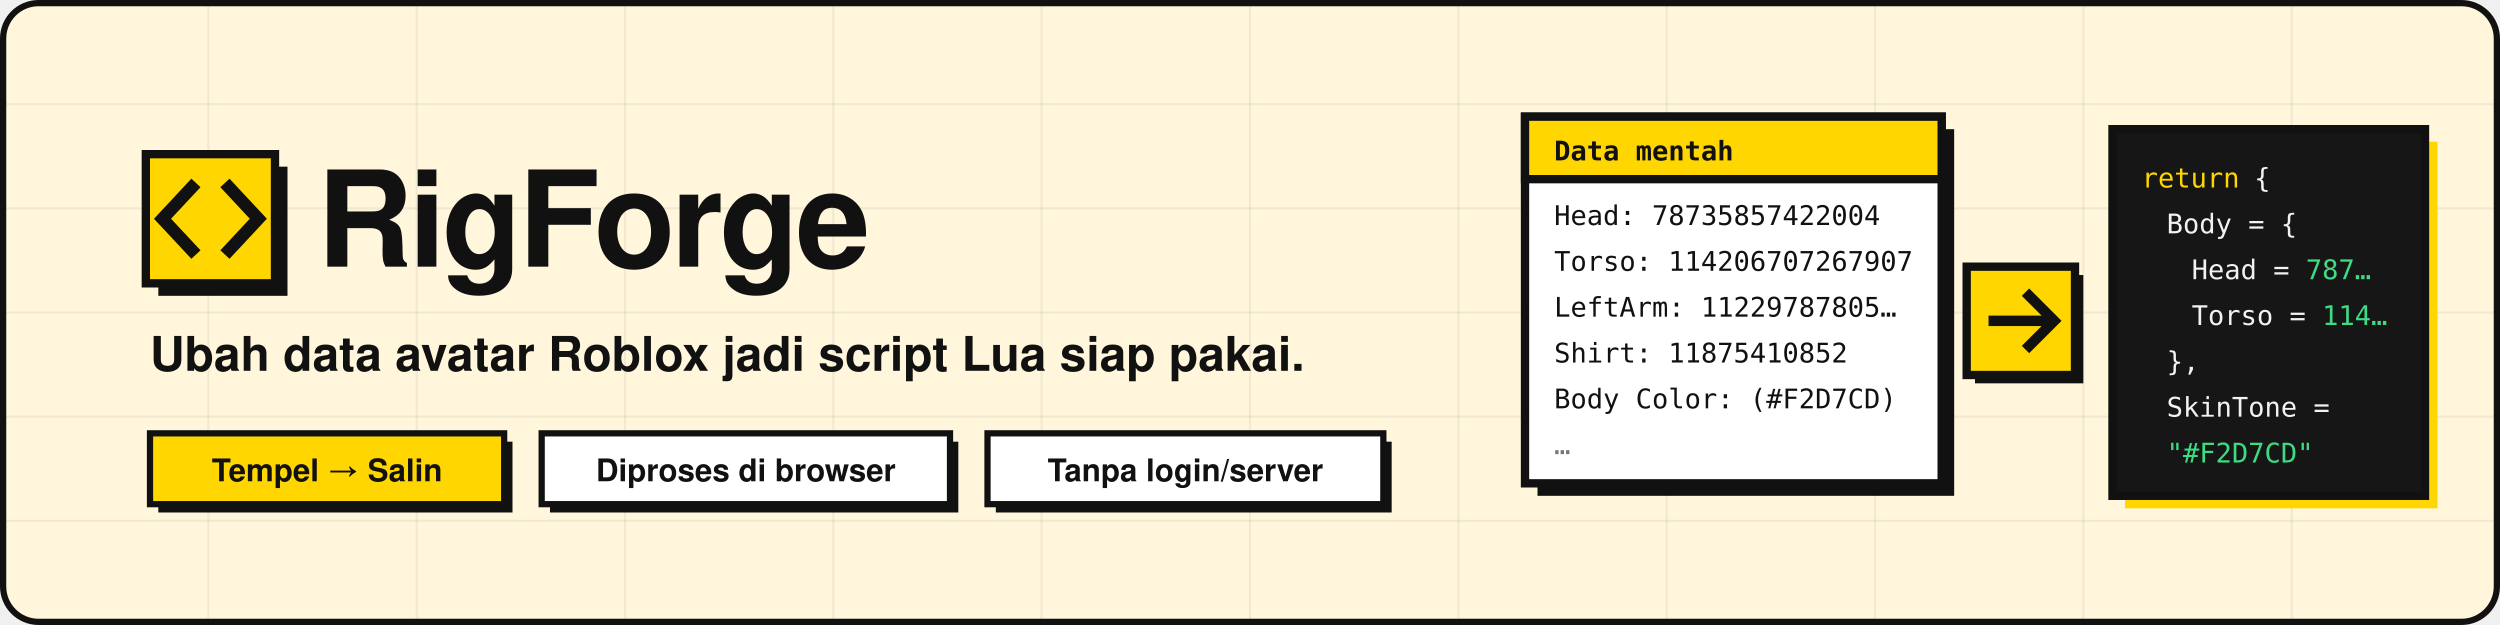
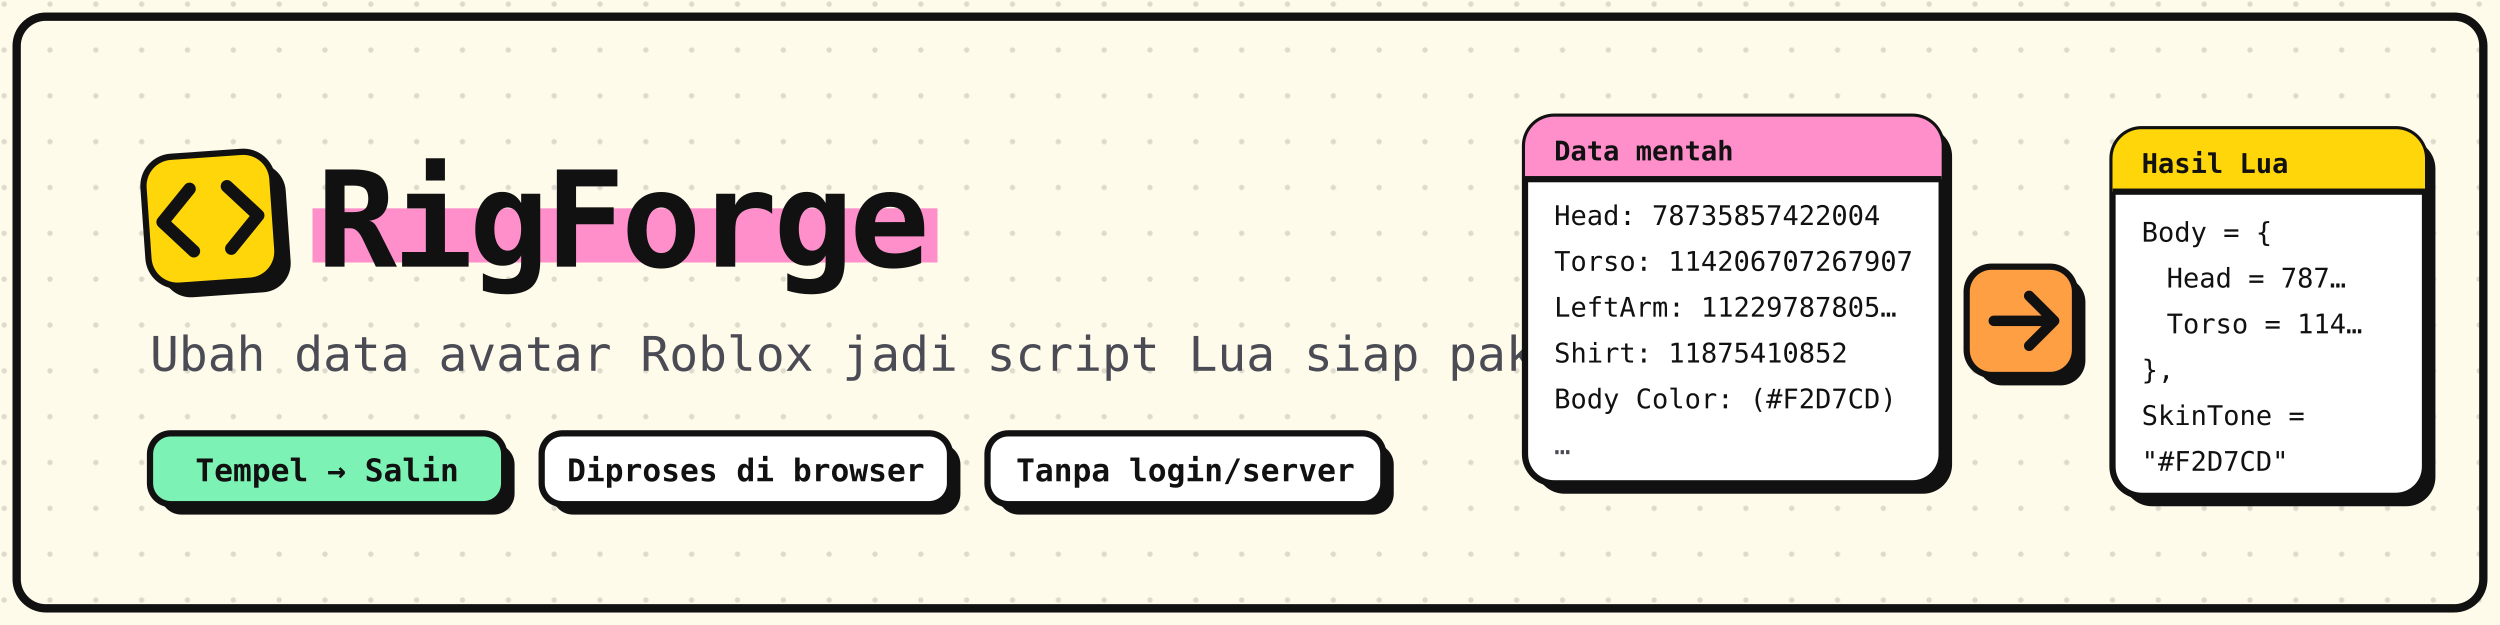
<svg xmlns="http://www.w3.org/2000/svg" width="1200" height="300" viewBox="0 0 1200 300" role="img" aria-label="RigForge">
-   <rect width="1200" height="300" rx="18" fill="#FFF6DC" />
-   <g stroke="#111" stroke-opacity="0.06">
-     <path d="M0 50H1200M0 100H1200M0 150H1200M0 200H1200M0 250H1200" />
-     <path d="M100 0V300M200 0V300M300 0V300M400 0V300M500 0V300M600 0V300M700 0V300M800 0V300M900 0V300M1000 0V300M1100 0V300" />
-   </g>
-   <rect x="1.5" y="1.5" width="1197" height="297" rx="17" fill="none" stroke="#111" stroke-width="3" />
-   <g font-family="'Archivo', 'Arial Black', Impact, 'Segoe UI', Helvetica, Arial, sans-serif">
-     <rect x="76" y="80" width="62" height="62" fill="#111" />
-     <rect x="70" y="74" width="62" height="62" fill="#FFD600" stroke="#111" stroke-width="4" />
-     <path d="M92 90l-14 15 14 15M110 90l14 15-14 15" fill="none" stroke="#111" stroke-width="6" stroke-linecap="square" />
-     <text x="152" y="128" font-size="64" font-weight="900" fill="#111" letter-spacing="-2">RigForge</text>
-     <text x="72" y="178" font-size="23" font-weight="700" fill="#111">Ubah data avatar Roblox jadi script Lua siap pakai.</text>
-     <g font-size="15" font-weight="800" fill="#111">
-       <rect x="76" y="212" width="170" height="34" fill="#111" />
-       <rect x="72" y="208" width="170" height="34" fill="#FFD600" stroke="#111" stroke-width="3" />
-       <text x="157" y="231" text-anchor="middle">Tempel → Salin</text>
-       <rect x="264" y="212" width="196" height="34" fill="#111" />
-       <rect x="260" y="208" width="196" height="34" fill="#fff" stroke="#111" stroke-width="3" />
-       <text x="358" y="231" text-anchor="middle">Diproses di browser</text>
-       <rect x="478" y="212" width="190" height="34" fill="#111" />
-       <rect x="474" y="208" width="190" height="34" fill="#fff" stroke="#111" stroke-width="3" />
-       <text x="569" y="231" text-anchor="middle">Tanpa login/server</text>
+   <defs>
+     <pattern id="dots" width="22" height="22" patternUnits="userSpaceOnUse">
+       <circle cx="2" cy="2" r="1.3" fill="#111111" opacity="0.14" />
+     </pattern>
+   </defs>
+   <rect width="1200" height="300" fill="#FFFBEB" />
+   <rect width="1200" height="300" fill="url(#dots)" />
+   <rect x="8" y="8" width="1184" height="284" rx="14" fill="none" stroke="#111111" stroke-width="4" />
+   <g font-family="'JetBrains Mono', Consolas, Menlo, monospace">
+     <g transform="rotate(-4 101 105)">
+       <rect x="76" y="80" width="62" height="62" rx="14" fill="#111111" />
+       <rect x="70" y="74" width="62" height="62" rx="14" fill="#FFD60A" stroke="#111111" stroke-width="3" />
+       <path d="M92 90l-14 15 14 15M110 90l14 15-14 15" fill="none" stroke="#111111" stroke-width="6" stroke-linecap="round" stroke-linejoin="round" />
+     </g>
+     <rect x="150" y="100" width="300" height="26" fill="#FF8FCB" />
+     <text x="152" y="128" font-size="64" font-weight="800" fill="#111111" letter-spacing="-2">RigForge</text>
+     <text x="72" y="178" font-size="23" font-weight="400" fill="#4B4B55">Ubah data avatar Roblox jadi script Lua siap pakai.</text>
+     <g font-size="15" font-weight="700">
+       <rect x="77" y="213" width="170" height="34" rx="10" fill="#111111" />
+       <rect x="72" y="208" width="170" height="34" rx="10" fill="#7CF2B4" stroke="#111111" stroke-width="3" />
+       <text x="157" y="231" text-anchor="middle" fill="#111111">Tempel → Salin</text>
+       <rect x="265" y="213" width="196" height="34" rx="10" fill="#111111" />
+       <rect x="260" y="208" width="196" height="34" rx="10" fill="#ffffff" stroke="#111111" stroke-width="3" />
+       <text x="358" y="231" text-anchor="middle" fill="#111111">Diproses di browser</text>
+       <rect x="479" y="213" width="190" height="34" rx="10" fill="#111111" />
+       <rect x="474" y="208" width="190" height="34" rx="10" fill="#ffffff" stroke="#111111" stroke-width="3" />
+       <text x="569" y="231" text-anchor="middle" fill="#111111">Tanpa login/server</text>
    </g>
  </g>
-   <g font-family="Consolas, Menlo, 'DejaVu Sans Mono', monospace">
-     <rect x="738" y="62" width="200" height="176" fill="#111" />
-     <rect x="732" y="56" width="200" height="176" fill="#fff" stroke="#111" stroke-width="4" />
-     <rect x="732" y="56" width="200" height="30" fill="#FFD600" stroke="#111" stroke-width="4" />
-     <text x="746" y="77" font-size="13" font-weight="700" fill="#111">Data mentah</text>
-     <g font-size="13" fill="#111">
+   <g font-family="'JetBrains Mono', Consolas, Menlo, monospace">
+     <rect x="737" y="61" width="200" height="176" rx="14" fill="#111111" />
+     <rect x="732" y="56" width="200" height="176" rx="14" fill="#ffffff" stroke="#111111" stroke-width="3" />
+     <path d="M732 70 a14 14 0 0 1 14 -14 h172 a14 14 0 0 1 14 14 v16 h-200 z" fill="#FF8FCB" />
+     <line x1="732" y1="86" x2="932" y2="86" stroke="#111111" stroke-width="3" />
+     <text x="746" y="77" font-size="13" font-weight="800" fill="#111111">Data mentah</text>
+     <g font-size="13" fill="#111111">
      <text x="746" y="108">Head: 78735857422004</text>
      <text x="746" y="130">Torso: 114206707267907</text>
      <text x="746" y="152">LeftArm: 11229787805…</text>
      <text x="746" y="174">Shirt: 11875410852</text>
      <text x="746" y="196">Body Color: (#F2D7CD)</text>
-       <text x="746" y="218" fill="#777">…</text>
+       <text x="746" y="218" fill="#4B4B55">…</text>
    </g>
-     <rect x="948" y="132" width="52" height="52" fill="#111" />
-     <rect x="944" y="128" width="52" height="52" fill="#FFD600" stroke="#111" stroke-width="4" />
-     <path d="M957 154h26M974 142l12 12-12 12" fill="none" stroke="#111" stroke-width="5" stroke-linecap="square" />
-     <rect x="1020" y="68" width="150" height="176" fill="#FFD600" />
-     <rect x="1014" y="62" width="150" height="176" fill="#161616" stroke="#111" stroke-width="4" />
+     <rect x="949" y="133" width="52" height="52" rx="12" fill="#111111" />
+     <rect x="944" y="128" width="52" height="52" rx="12" fill="#FF9F43" stroke="#111111" stroke-width="3" />
+     <path d="M957 154h26M974 142l12 12-12 12" fill="none" stroke="#111111" stroke-width="5" stroke-linecap="round" stroke-linejoin="round" />
+     <rect x="1019" y="67" width="150" height="176" rx="14" fill="#111111" />
+     <rect x="1014" y="62" width="150" height="176" rx="14" fill="#ffffff" stroke="#111111" stroke-width="3" />
+     <path d="M1014 76 a14 14 0 0 1 14 -14 h122 a14 14 0 0 1 14 14 v16 h-150 z" fill="#FFD60A" />
+     <line x1="1014" y1="92" x2="1164" y2="92" stroke="#111111" stroke-width="3" />
+     <text x="1028" y="83" font-size="13" font-weight="800" fill="#111111">Hasil Lua</text>
    <g font-size="13">
-       <text x="1028" y="90" fill="#FFD600">return</text>
-       <text x="1082" y="90" fill="#f2f2f2">{</text>
-       <text x="1040" y="112" fill="#f2f2f2">Body = {</text>
-       <text x="1052" y="134" fill="#f2f2f2">Head = <tspan fill="#3ddc84">787…</tspan>
-       </text>
-       <text x="1052" y="156" fill="#f2f2f2">Torso = <tspan fill="#3ddc84">114…</tspan>
-       </text>
-       <text x="1040" y="178" fill="#f2f2f2">},</text>
-       <text x="1040" y="200" fill="#f2f2f2">SkinTone =</text>
-       <text x="1040" y="222" fill="#3ddc84">"#F2D7CD"</text>
+       <text x="1028" y="116" fill="#111111">Body = {</text>
+       <text x="1040" y="138" fill="#111111">Head = 787…</text>
+       <text x="1040" y="160" fill="#111111">Torso = 114…</text>
+       <text x="1028" y="182" fill="#111111">},</text>
+       <text x="1028" y="204" fill="#111111">SkinTone =</text>
+       <text x="1028" y="226" fill="#111111">"#F2D7CD"</text>
    </g>
  </g>
</svg>
